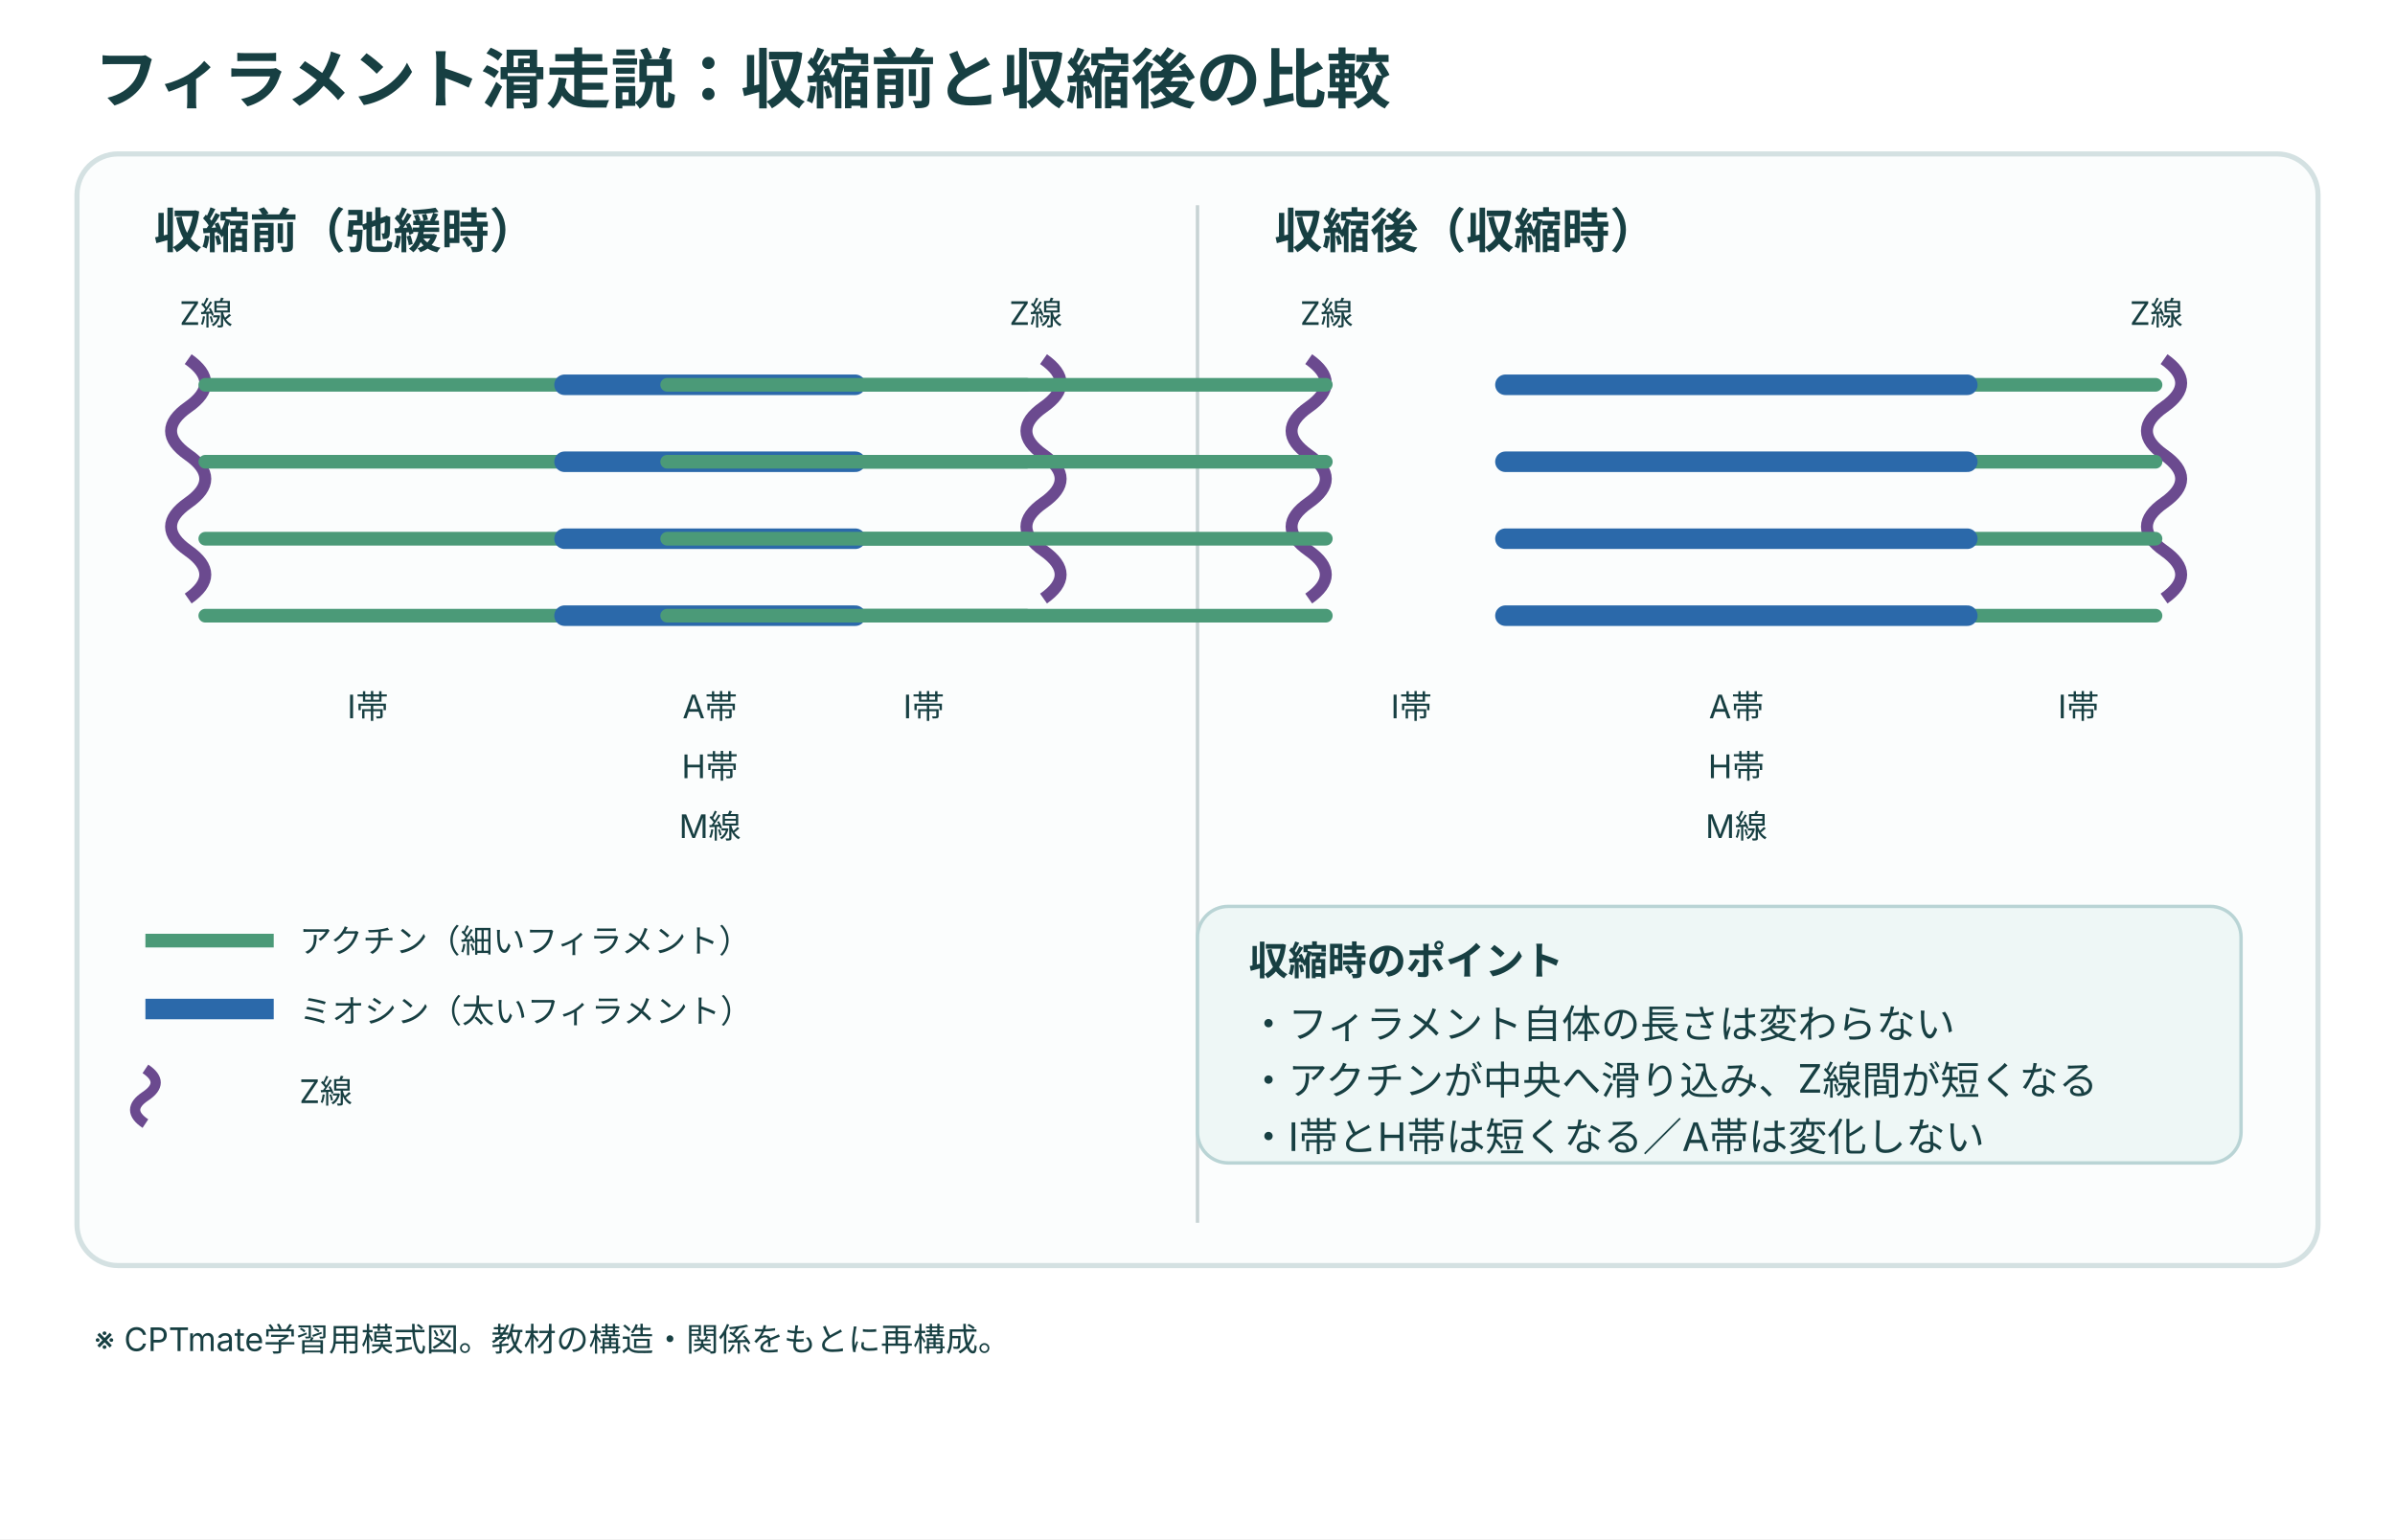
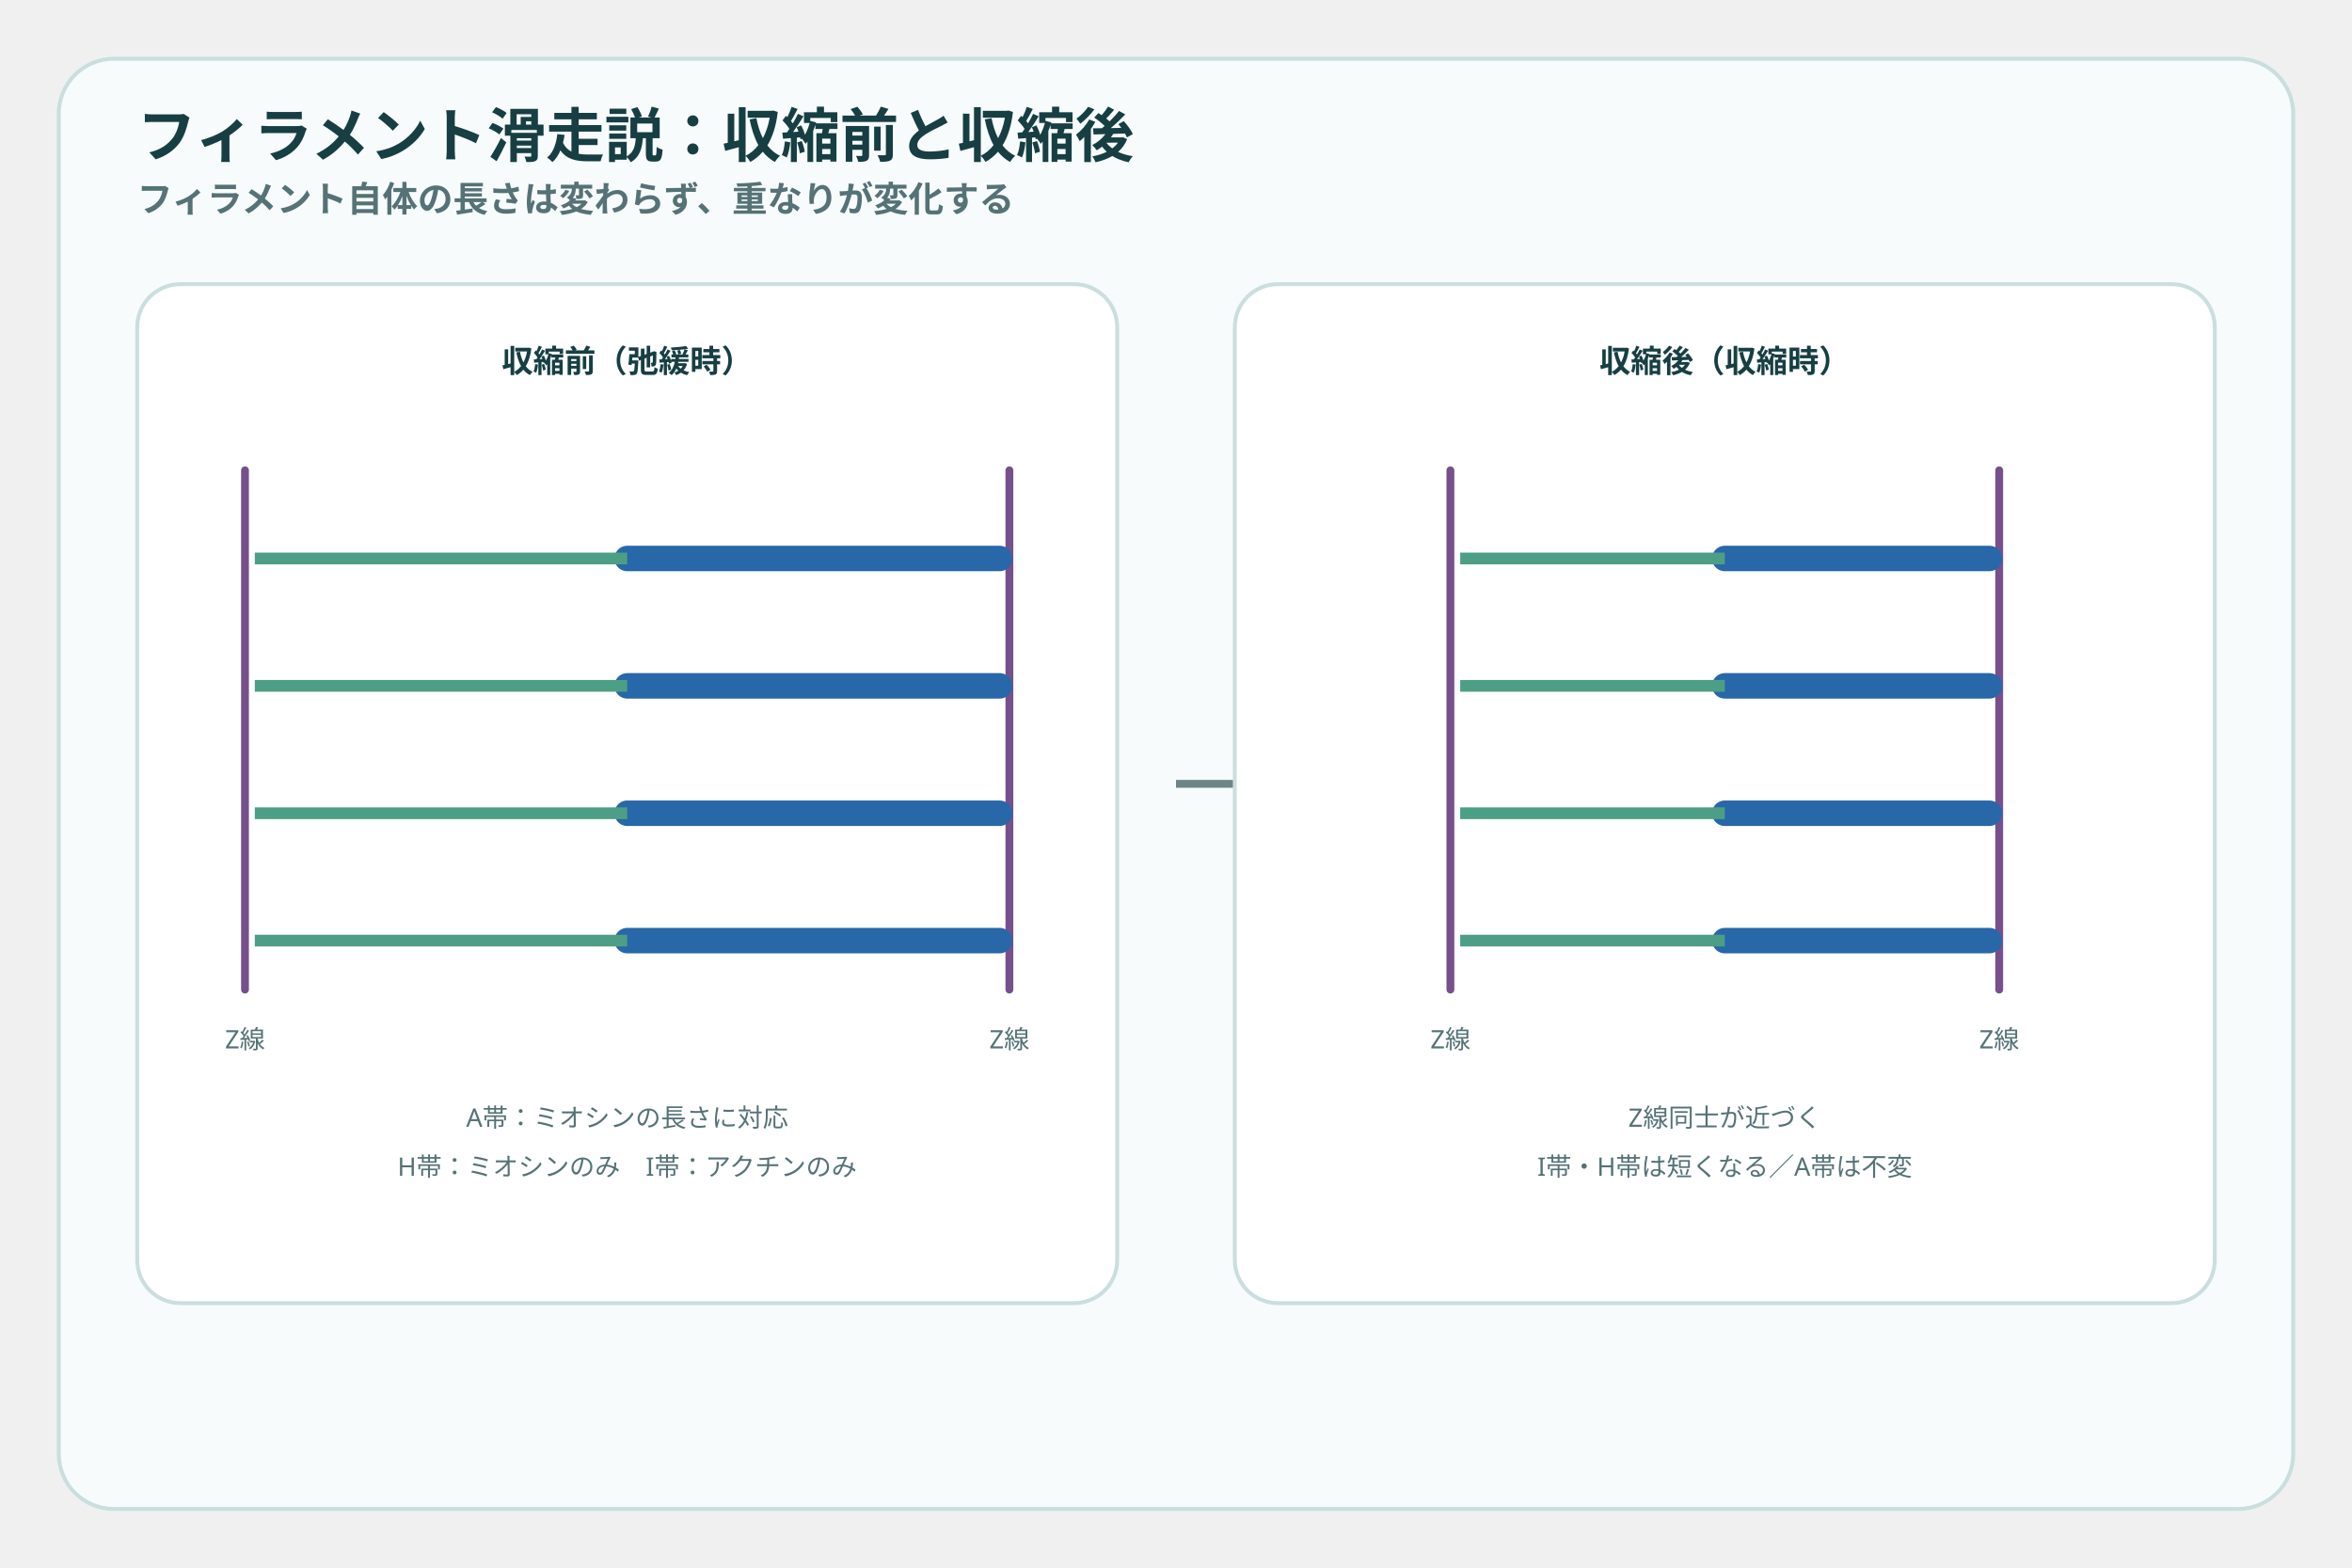
- <svg xmlns="http://www.w3.org/2000/svg" viewBox="0 0 1400 900">
-   <rect width="1400" height="900" fill="#ffffff" />
-   <style>
- .t{font-family:-apple-system,BlinkMacSystemFont,"Noto Sans JP","Yu Gothic",sans-serif;fill:#173f42}
- .h{font-size:38px;font-weight:800}.sh{font-size:28px;font-weight:800}.tx{font-size:23px}.sm{font-size:19px}.b{font-weight:800}
- .panel{fill:#fbfdfd;stroke:#d4e1e2;stroke-width:3}.blue{stroke:#2b69aa}.green{stroke:#4b9a78}.purple{stroke:#6b4a8f}
- </style>
-   <text x="55" y="60" class="t h">フィラメント滑走説：収縮前と収縮後の比較</text>
-   <rect x="45" y="90" width="1310" height="650" rx="24" class="panel" />
-   <line x1="700" y1="120" x2="700" y2="715" stroke="#c7d3d4" stroke-width="2" />
-   <text x="90" y="145" class="t sh">収縮前（弛緩時）</text>
-   <text x="745" y="145" class="t sh">収縮後（収縮時）</text>
-   <g class="t sm">
-     <text x="105" y="190">Z線</text>
-     <text x="590" y="190">Z線</text>
-     <text x="760" y="190">Z線</text>
-     <text x="1245" y="190">Z線</text>
+ <svg xmlns="http://www.w3.org/2000/svg" width="1200" height="800" viewBox="0 0 1200 800">
+   <defs>
+     <marker id="a" markerWidth="10" markerHeight="10" refX="8" refY="5" orient="auto">
+       <path d="M0,0 L10,5 L0,10 z" fill="#6d8587" />
+     </marker>
+   </defs>
+   <style>.title{font:700 30px sans-serif;fill:#173f43}.sub{font:600 18px sans-serif;fill:#557276}.label{font:600 16px sans-serif;fill:#173f43}.small{font:500 13px sans-serif;fill:#557276}.box{fill:#fff;stroke:#cbdedf;stroke-width:2}.teal{fill:#176b70}.green{stroke:#4c9f84}.blue{stroke:#2867a8}.orange{stroke:#d49b45}.red{stroke:#b54848}.purple{stroke:#76508c}.arrow{stroke:#6d8587;stroke-width:4;fill:none;marker-end:url(#a)}.thin{fill:none;stroke-width:4;stroke-linecap:round}</style>
+   <rect x="30" y="30" width="1140" height="740" rx="28" fill="#f7fbfb" stroke="#cbdedf" stroke-width="2" />
+   <text x="70" y="80" class="title">フィラメント滑走説：収縮前と収縮後</text>
+   <text x="70" y="108" class="sub">フィラメント自体の長さは変わらず、重なりが変化する</text>
+   <g transform="translate(70 145)">
+     <rect class="box" width="500" height="520" rx="22" />
+     <text x="250" y="45" text-anchor="middle" class="label">収縮前（弛緩時）</text>
+     <line x1="55" y1="95" x2="55" y2="360" class="thin purple" />
+     <line x1="445" y1="95" x2="445" y2="360" class="thin purple" />
+     <text x="55" y="390" text-anchor="middle" class="small">Z線</text>
+     <text x="445" y="390" text-anchor="middle" class="small">Z線</text>
+     <g stroke="#2867a8" stroke-width="13" stroke-linecap="round">
+       <line x1="250" y1="140" x2="440" y2="140" />
+       <line x1="250" y1="205" x2="440" y2="205" />
+       <line x1="250" y1="270" x2="440" y2="270" />
+       <line x1="250" y1="335" x2="440" y2="335" />
+     </g>
+     <g stroke="#4c9f84" stroke-width="6">
+       <line x1="60" y1="140" x2="250" y2="140" />
+       <line x1="60" y1="205" x2="250" y2="205" />
+       <line x1="60" y1="270" x2="250" y2="270" />
+       <line x1="60" y1="335" x2="250" y2="335" />
+     </g>
+     <text x="250" y="430" text-anchor="middle" class="small">A帯：ミオシンの長さに対応</text>
+     <text x="250" y="455" text-anchor="middle" class="small">H帯：ミオシンのみ　I帯：アクチンのみ</text>
  </g>
-   <g class="purple" fill="none" stroke-width="7">
-     <path d="M110 210 q20 14 0 28 t0 28 t0 28 t0 28 t0 28" />
-     <path d="M610 210 q20 14 0 28 t0 28 t0 28 t0 28 t0 28" />
-     <path d="M765 210 q20 14 0 28 t0 28 t0 28 t0 28 t0 28" />
-     <path d="M1265 210 q20 14 0 28 t0 28 t0 28 t0 28 t0 28" />
+   <path d="M600 400h80" class="arrow" />
+   <g transform="translate(630 145)">
+     <rect class="box" width="500" height="520" rx="22" />
+     <text x="250" y="45" text-anchor="middle" class="label">収縮後（収縮時）</text>
+     <line x1="110" y1="95" x2="110" y2="360" class="thin purple" />
+     <line x1="390" y1="95" x2="390" y2="360" class="thin purple" />
+     <text x="110" y="390" text-anchor="middle" class="small">Z線</text>
+     <text x="390" y="390" text-anchor="middle" class="small">Z線</text>
+     <g stroke="#2867a8" stroke-width="13" stroke-linecap="round">
+       <line x1="250" y1="140" x2="385" y2="140" />
+       <line x1="250" y1="205" x2="385" y2="205" />
+       <line x1="250" y1="270" x2="385" y2="270" />
+       <line x1="250" y1="335" x2="385" y2="335" />
+     </g>
+     <g stroke="#4c9f84" stroke-width="6">
+       <line x1="115" y1="140" x2="250" y2="140" />
+       <line x1="115" y1="205" x2="250" y2="205" />
+       <line x1="115" y1="270" x2="250" y2="270" />
+       <line x1="115" y1="335" x2="250" y2="335" />
+     </g>
+     <text x="250" y="430" text-anchor="middle" class="small">Z線同士が近づく</text>
+     <text x="250" y="455" text-anchor="middle" class="small">I帯・H帯は短くなる／A帯は不変</text>
  </g>
-   <g class="green" stroke-width="8" stroke-linecap="round">
-     <line x1="120" y1="225" x2="330" y2="225" />
-     <line x1="490" y1="225" x2="600" y2="225" />
-     <line x1="120" y1="270" x2="330" y2="270" />
-     <line x1="490" y1="270" x2="600" y2="270" />
-     <line x1="120" y1="315" x2="330" y2="315" />
-     <line x1="490" y1="315" x2="600" y2="315" />
-     <line x1="120" y1="360" x2="330" y2="360" />
-     <line x1="490" y1="360" x2="600" y2="360" />
-   </g>
-   <g class="blue" stroke-width="12" stroke-linecap="round">
-     <line x1="330" y1="225" x2="500" y2="225" />
-     <line x1="330" y1="270" x2="500" y2="270" />
-     <line x1="330" y1="315" x2="500" y2="315" />
-     <line x1="330" y1="360" x2="500" y2="360" />
-   </g>
-   <g class="green" stroke-width="8" stroke-linecap="round">
-     <line x1="775" y1="225" x2="390" y2="225" />
-     <line x1="880" y1="225" x2="1260" y2="225" />
-     <line x1="775" y1="270" x2="390" y2="270" />
-     <line x1="880" y1="270" x2="1260" y2="270" />
-     <line x1="775" y1="315" x2="390" y2="315" />
-     <line x1="880" y1="315" x2="1260" y2="315" />
-     <line x1="775" y1="360" x2="390" y2="360" />
-     <line x1="880" y1="360" x2="1260" y2="360" />
-   </g>
-   <g class="blue" stroke-width="12" stroke-linecap="round">
-     <line x1="880" y1="225" x2="1150" y2="225" />
-     <line x1="880" y1="270" x2="1150" y2="270" />
-     <line x1="880" y1="315" x2="1150" y2="315" />
-     <line x1="880" y1="360" x2="1150" y2="360" />
-   </g>
-   <g class="t sm" text-anchor="middle">
-     <text x="215" y="420">I帯</text>
-     <text x="415" y="420">A帯</text>
-     <text x="540" y="420">I帯</text>
-     <text x="825" y="420">I帯</text>
-     <text x="1015" y="420">A帯</text>
-     <text x="1215" y="420">I帯</text>
-     <text x="415" y="455">H帯</text>
-     <text x="1015" y="455">H帯</text>
-     <text x="415" y="490">M線</text>
-     <text x="1015" y="490">M線</text>
-   </g>
-   <g class="t sm">
-     <line x1="85" y1="550" x2="160" y2="550" stroke="#4b9a78" stroke-width="8" />
-     <text x="175" y="557">アクチン（細いフィラメント）</text>
-     <line x1="85" y1="590" x2="160" y2="590" stroke="#2b69aa" stroke-width="12" />
-     <text x="175" y="598">ミオシン（太いフィラメント）</text>
-     <path d="M85 625 q12 8 0 16 t0 16" stroke="#6b4a8f" fill="none" stroke-width="6" />
-     <text x="175" y="645">Z線</text>
-   </g>
-   <rect x="700" y="530" width="610" height="150" rx="18" fill="#eef7f6" stroke="#b9d4d5" stroke-width="2" />
-   <text x="730" y="570" class="t tx b">収縮時のポイント</text>
-   <text x="730" y="607" class="t tx">・フィラメント自体の長さは変わらない</text>
-   <text x="730" y="640" class="t tx">・アクチンが中央へ滑り込み、Z線間が短くなる</text>
-   <text x="730" y="673" class="t tx">・I帯とH帯は短くなる／A帯は変化しない</text>
-   <text x="55" y="790" class="t sm">※ CPTmate学習用模式図。教材の構造・関係をもとに再構成。</text>
</svg>
